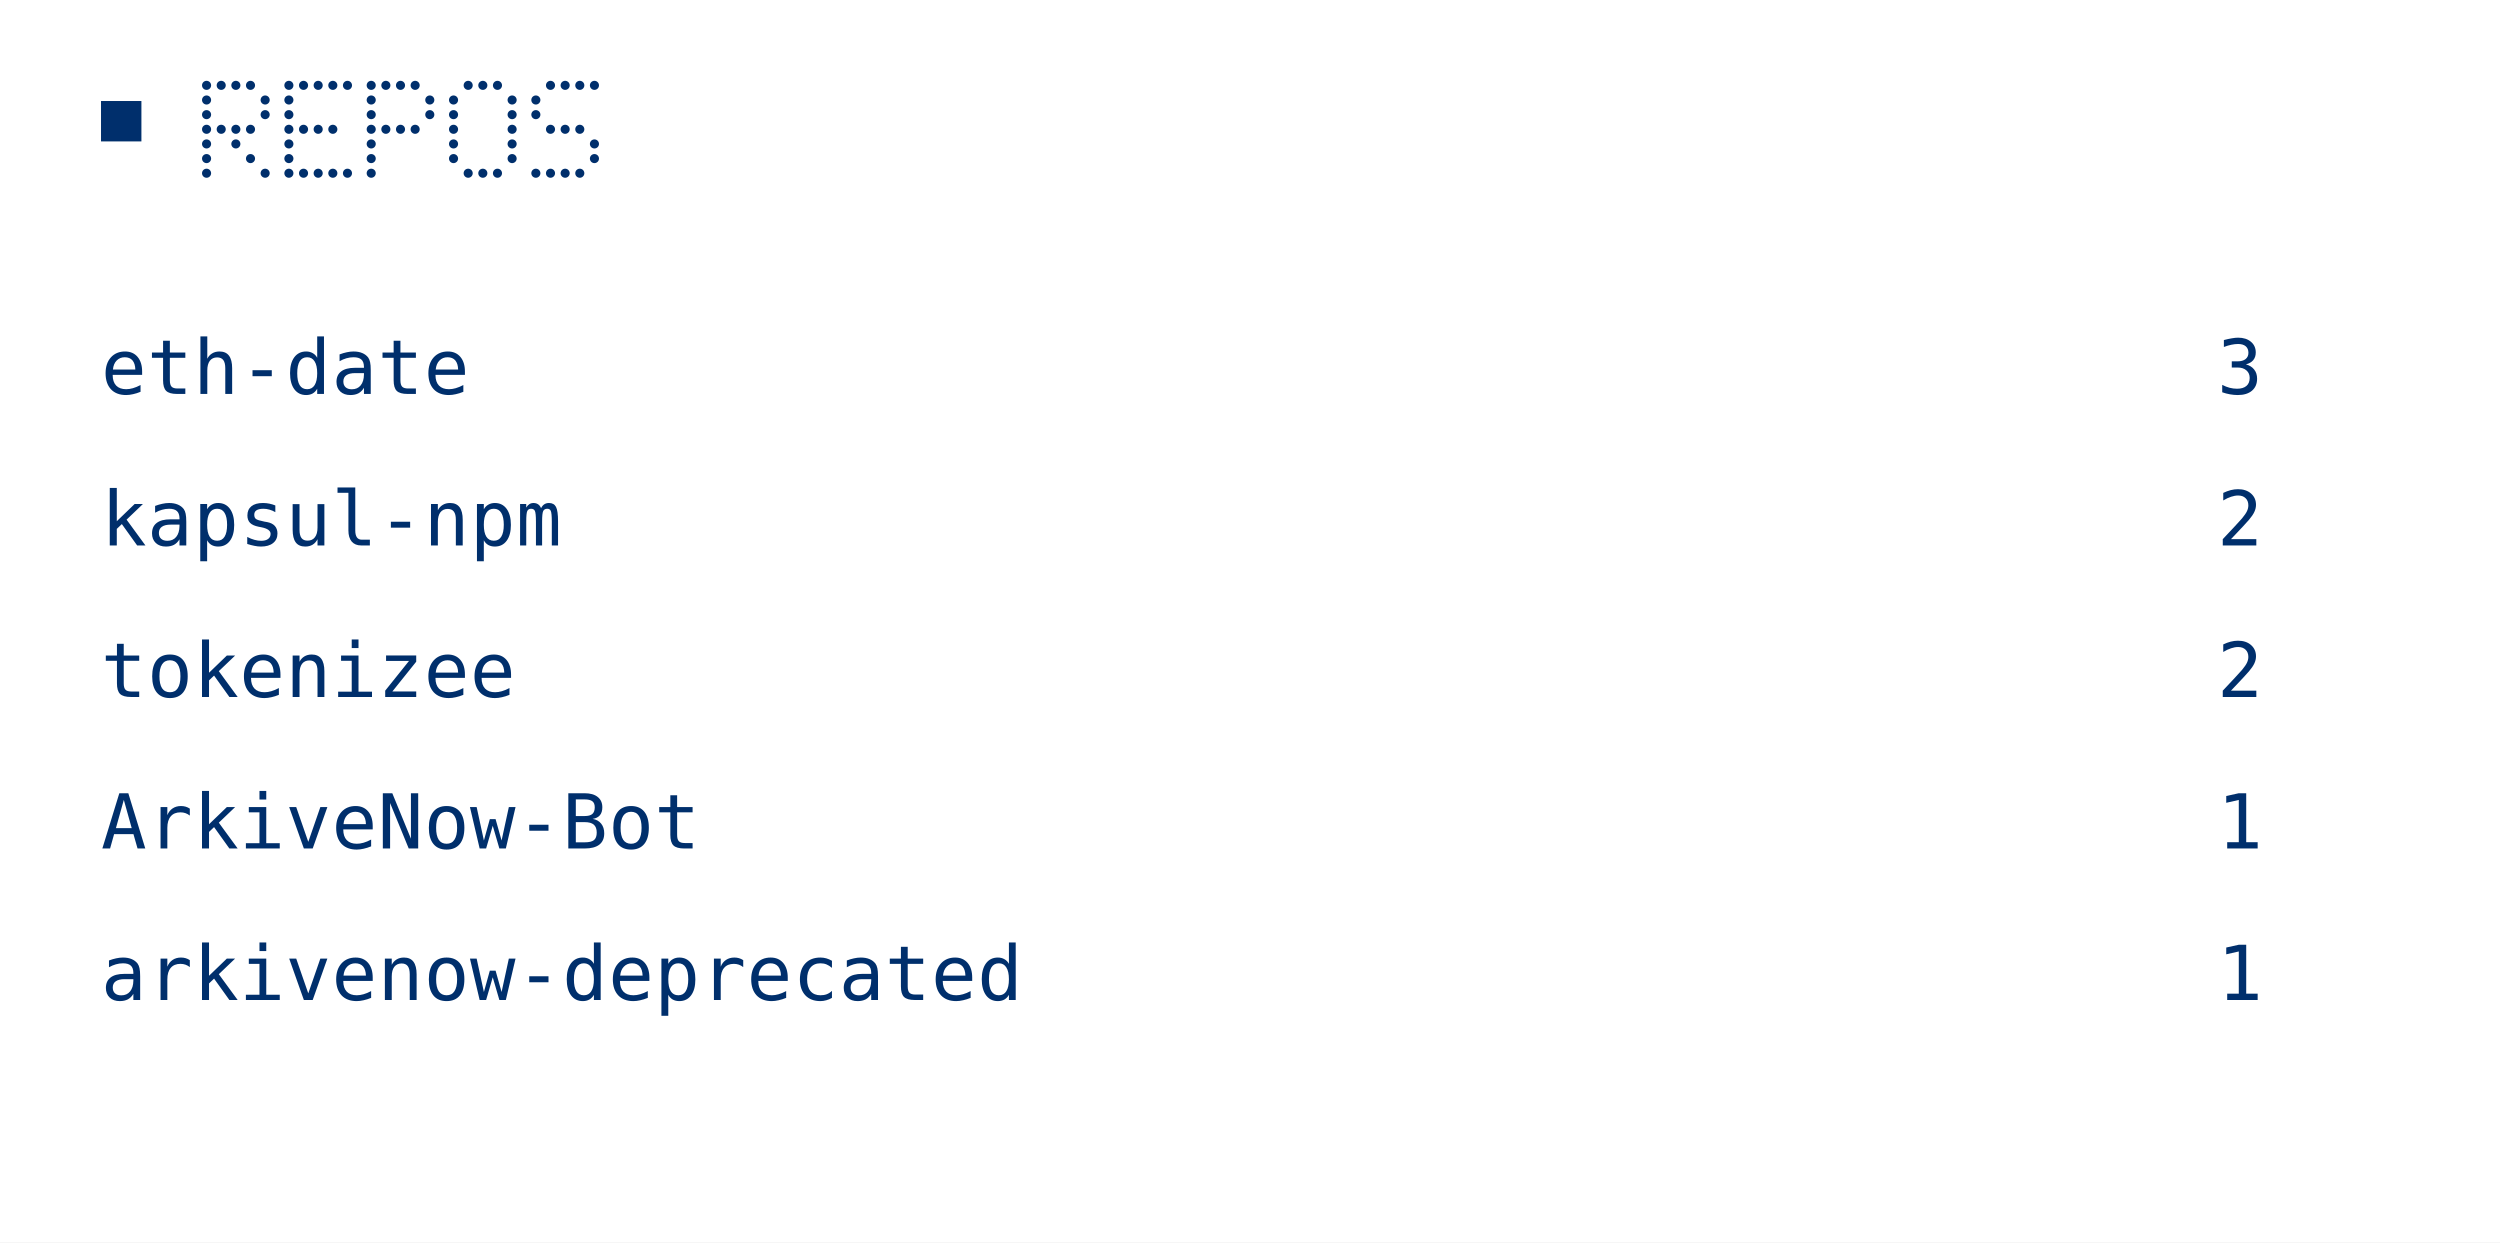
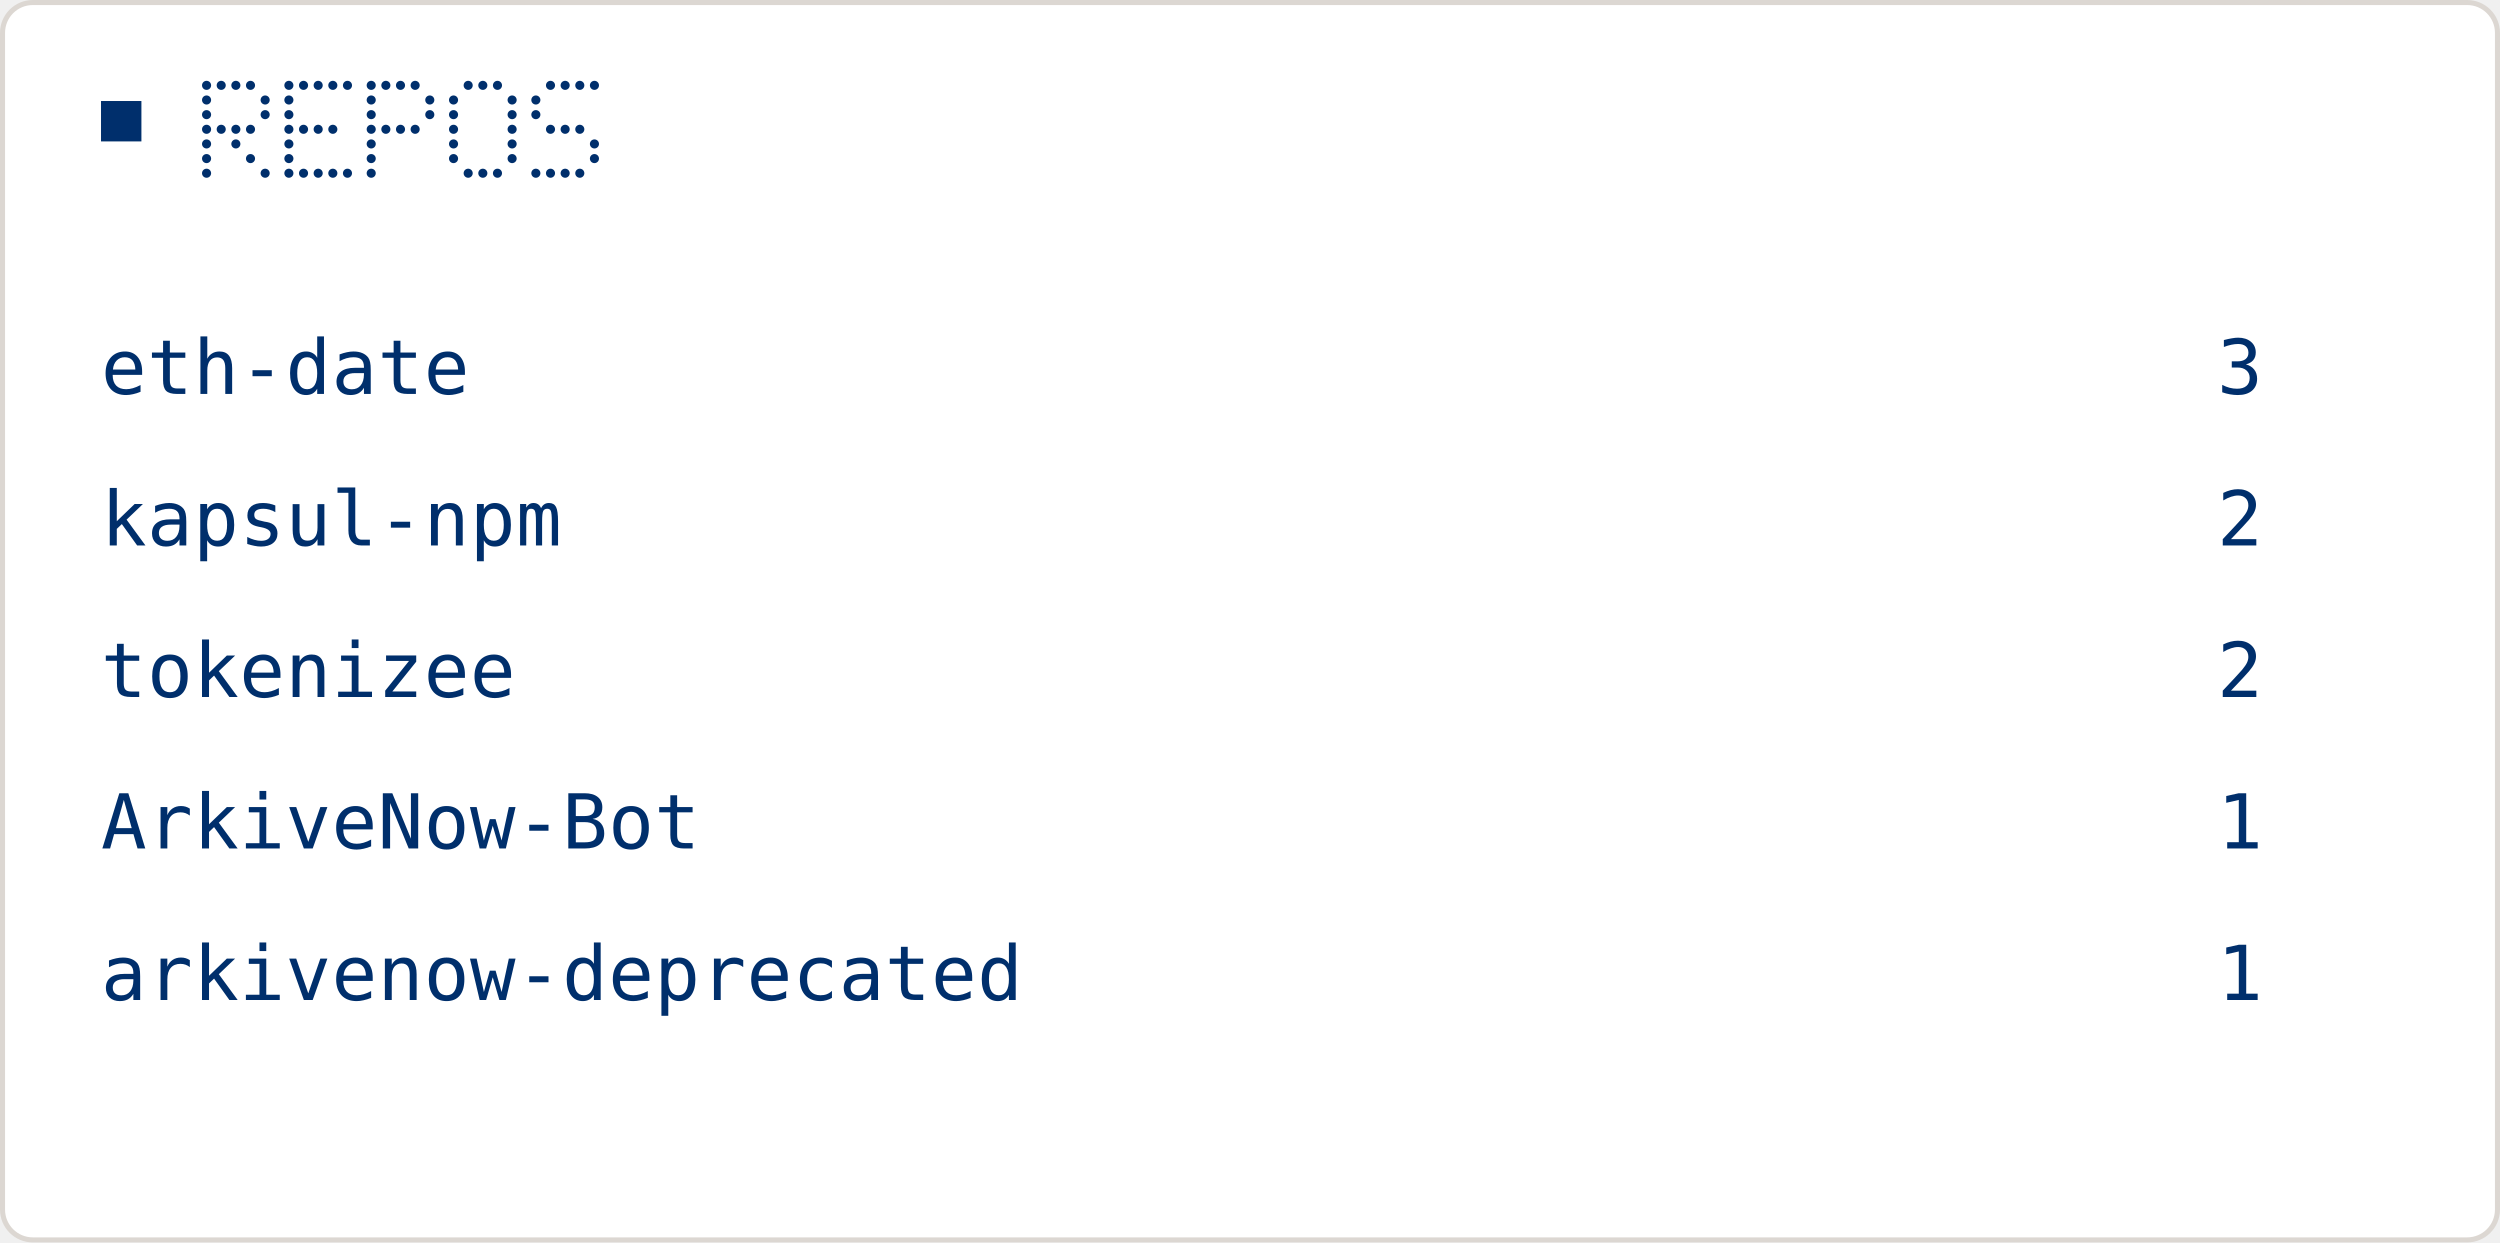
<svg xmlns="http://www.w3.org/2000/svg" width="495" height="246" viewBox="0 0 495 246" role="img">
-   <rect width="495" height="246" fill="#FFFFFF" />
+   <rect x="0.5" y="0.5" width="494" height="245" rx="6" fill="#FFFFFF" stroke="#DCD7D2" stroke-width="1" />
  <rect x="20" y="20" width="8" height="8" fill="#002F6C" />
  <circle cx="40.9" cy="16.9" r="0.90" fill="#002F6C" />
  <circle cx="43.8" cy="16.9" r="0.90" fill="#002F6C" />
  <circle cx="46.7" cy="16.9" r="0.90" fill="#002F6C" />
  <circle cx="49.6" cy="16.9" r="0.90" fill="#002F6C" />
  <circle cx="40.9" cy="19.8" r="0.90" fill="#002F6C" />
  <circle cx="52.5" cy="19.8" r="0.90" fill="#002F6C" />
  <circle cx="40.9" cy="22.7" r="0.90" fill="#002F6C" />
  <circle cx="52.5" cy="22.7" r="0.90" fill="#002F6C" />
  <circle cx="40.9" cy="25.6" r="0.90" fill="#002F6C" />
  <circle cx="43.8" cy="25.6" r="0.90" fill="#002F6C" />
  <circle cx="46.7" cy="25.6" r="0.90" fill="#002F6C" />
  <circle cx="49.6" cy="25.6" r="0.90" fill="#002F6C" />
  <circle cx="40.9" cy="28.5" r="0.90" fill="#002F6C" />
  <circle cx="46.7" cy="28.5" r="0.90" fill="#002F6C" />
  <circle cx="40.9" cy="31.4" r="0.90" fill="#002F6C" />
  <circle cx="49.6" cy="31.4" r="0.90" fill="#002F6C" />
  <circle cx="40.9" cy="34.3" r="0.90" fill="#002F6C" />
  <circle cx="52.5" cy="34.3" r="0.90" fill="#002F6C" />
  <circle cx="57.2" cy="16.9" r="0.90" fill="#002F6C" />
  <circle cx="60.1" cy="16.9" r="0.90" fill="#002F6C" />
  <circle cx="63.0" cy="16.9" r="0.90" fill="#002F6C" />
  <circle cx="65.9" cy="16.9" r="0.90" fill="#002F6C" />
  <circle cx="68.8" cy="16.9" r="0.90" fill="#002F6C" />
  <circle cx="57.2" cy="19.8" r="0.90" fill="#002F6C" />
  <circle cx="57.2" cy="22.7" r="0.90" fill="#002F6C" />
  <circle cx="57.2" cy="25.6" r="0.90" fill="#002F6C" />
  <circle cx="60.1" cy="25.6" r="0.90" fill="#002F6C" />
  <circle cx="63.0" cy="25.6" r="0.90" fill="#002F6C" />
  <circle cx="65.9" cy="25.6" r="0.90" fill="#002F6C" />
  <circle cx="57.2" cy="28.5" r="0.90" fill="#002F6C" />
  <circle cx="57.2" cy="31.4" r="0.90" fill="#002F6C" />
  <circle cx="57.2" cy="34.3" r="0.90" fill="#002F6C" />
  <circle cx="60.1" cy="34.3" r="0.90" fill="#002F6C" />
  <circle cx="63.0" cy="34.3" r="0.90" fill="#002F6C" />
  <circle cx="65.9" cy="34.3" r="0.90" fill="#002F6C" />
  <circle cx="68.8" cy="34.3" r="0.90" fill="#002F6C" />
  <circle cx="73.5" cy="16.9" r="0.90" fill="#002F6C" />
  <circle cx="76.4" cy="16.9" r="0.90" fill="#002F6C" />
  <circle cx="79.3" cy="16.9" r="0.90" fill="#002F6C" />
  <circle cx="82.2" cy="16.9" r="0.90" fill="#002F6C" />
  <circle cx="73.5" cy="19.8" r="0.90" fill="#002F6C" />
  <circle cx="85.1" cy="19.8" r="0.90" fill="#002F6C" />
  <circle cx="73.5" cy="22.7" r="0.90" fill="#002F6C" />
  <circle cx="85.1" cy="22.7" r="0.90" fill="#002F6C" />
  <circle cx="73.5" cy="25.6" r="0.90" fill="#002F6C" />
  <circle cx="76.4" cy="25.6" r="0.90" fill="#002F6C" />
  <circle cx="79.3" cy="25.6" r="0.90" fill="#002F6C" />
  <circle cx="82.2" cy="25.6" r="0.90" fill="#002F6C" />
  <circle cx="73.5" cy="28.5" r="0.90" fill="#002F6C" />
  <circle cx="73.5" cy="31.4" r="0.90" fill="#002F6C" />
  <circle cx="73.5" cy="34.3" r="0.90" fill="#002F6C" />
  <circle cx="92.7" cy="16.9" r="0.90" fill="#002F6C" />
  <circle cx="95.6" cy="16.9" r="0.90" fill="#002F6C" />
  <circle cx="98.5" cy="16.9" r="0.90" fill="#002F6C" />
  <circle cx="89.8" cy="19.8" r="0.90" fill="#002F6C" />
  <circle cx="101.4" cy="19.8" r="0.90" fill="#002F6C" />
  <circle cx="89.8" cy="22.7" r="0.90" fill="#002F6C" />
  <circle cx="101.4" cy="22.7" r="0.90" fill="#002F6C" />
  <circle cx="89.8" cy="25.6" r="0.90" fill="#002F6C" />
  <circle cx="101.4" cy="25.6" r="0.90" fill="#002F6C" />
  <circle cx="89.8" cy="28.5" r="0.90" fill="#002F6C" />
  <circle cx="101.4" cy="28.5" r="0.90" fill="#002F6C" />
  <circle cx="89.8" cy="31.4" r="0.90" fill="#002F6C" />
  <circle cx="101.4" cy="31.4" r="0.90" fill="#002F6C" />
  <circle cx="92.7" cy="34.3" r="0.90" fill="#002F6C" />
  <circle cx="95.6" cy="34.3" r="0.90" fill="#002F6C" />
  <circle cx="98.5" cy="34.3" r="0.90" fill="#002F6C" />
  <circle cx="109.0" cy="16.9" r="0.90" fill="#002F6C" />
  <circle cx="111.9" cy="16.9" r="0.90" fill="#002F6C" />
  <circle cx="114.8" cy="16.9" r="0.90" fill="#002F6C" />
  <circle cx="117.7" cy="16.9" r="0.90" fill="#002F6C" />
  <circle cx="106.1" cy="19.8" r="0.90" fill="#002F6C" />
  <circle cx="106.1" cy="22.7" r="0.90" fill="#002F6C" />
  <circle cx="109.0" cy="25.6" r="0.90" fill="#002F6C" />
  <circle cx="111.9" cy="25.6" r="0.90" fill="#002F6C" />
  <circle cx="114.8" cy="25.6" r="0.90" fill="#002F6C" />
  <circle cx="117.7" cy="28.5" r="0.90" fill="#002F6C" />
  <circle cx="117.7" cy="31.4" r="0.90" fill="#002F6C" />
  <circle cx="106.1" cy="34.3" r="0.90" fill="#002F6C" />
  <circle cx="109.0" cy="34.3" r="0.90" fill="#002F6C" />
  <circle cx="111.9" cy="34.3" r="0.90" fill="#002F6C" />
  <circle cx="114.8" cy="34.3" r="0.90" fill="#002F6C" />
  <text x="20" y="78" fill="#002F6C" font-family="ui-monospace, Geist Mono, monospace" font-size="15" letter-spacing="0.1" dominant-baseline="auto">eth-date</text>
  <text x="439" y="78" fill="#002F6C" font-family="ui-monospace, Geist Mono, monospace" font-size="15" letter-spacing="0.2" dominant-baseline="auto">3</text>
  <text x="20" y="108" fill="#002F6C" font-family="ui-monospace, Geist Mono, monospace" font-size="15" letter-spacing="0.1" dominant-baseline="auto">kapsul-npm</text>
  <text x="439" y="108" fill="#002F6C" font-family="ui-monospace, Geist Mono, monospace" font-size="15" letter-spacing="0.2" dominant-baseline="auto">2</text>
  <text x="20" y="138" fill="#002F6C" font-family="ui-monospace, Geist Mono, monospace" font-size="15" letter-spacing="0.1" dominant-baseline="auto">tokenizee</text>
  <text x="439" y="138" fill="#002F6C" font-family="ui-monospace, Geist Mono, monospace" font-size="15" letter-spacing="0.2" dominant-baseline="auto">2</text>
  <text x="20" y="168" fill="#002F6C" font-family="ui-monospace, Geist Mono, monospace" font-size="15" letter-spacing="0.1" dominant-baseline="auto">ArkiveNow-Bot</text>
  <text x="439" y="168" fill="#002F6C" font-family="ui-monospace, Geist Mono, monospace" font-size="15" letter-spacing="0.2" dominant-baseline="auto">1</text>
  <text x="20" y="198" fill="#002F6C" font-family="ui-monospace, Geist Mono, monospace" font-size="15" letter-spacing="0.1" dominant-baseline="auto">arkivenow-deprecated</text>
  <text x="439" y="198" fill="#002F6C" font-family="ui-monospace, Geist Mono, monospace" font-size="15" letter-spacing="0.2" dominant-baseline="auto">1</text>
</svg>
